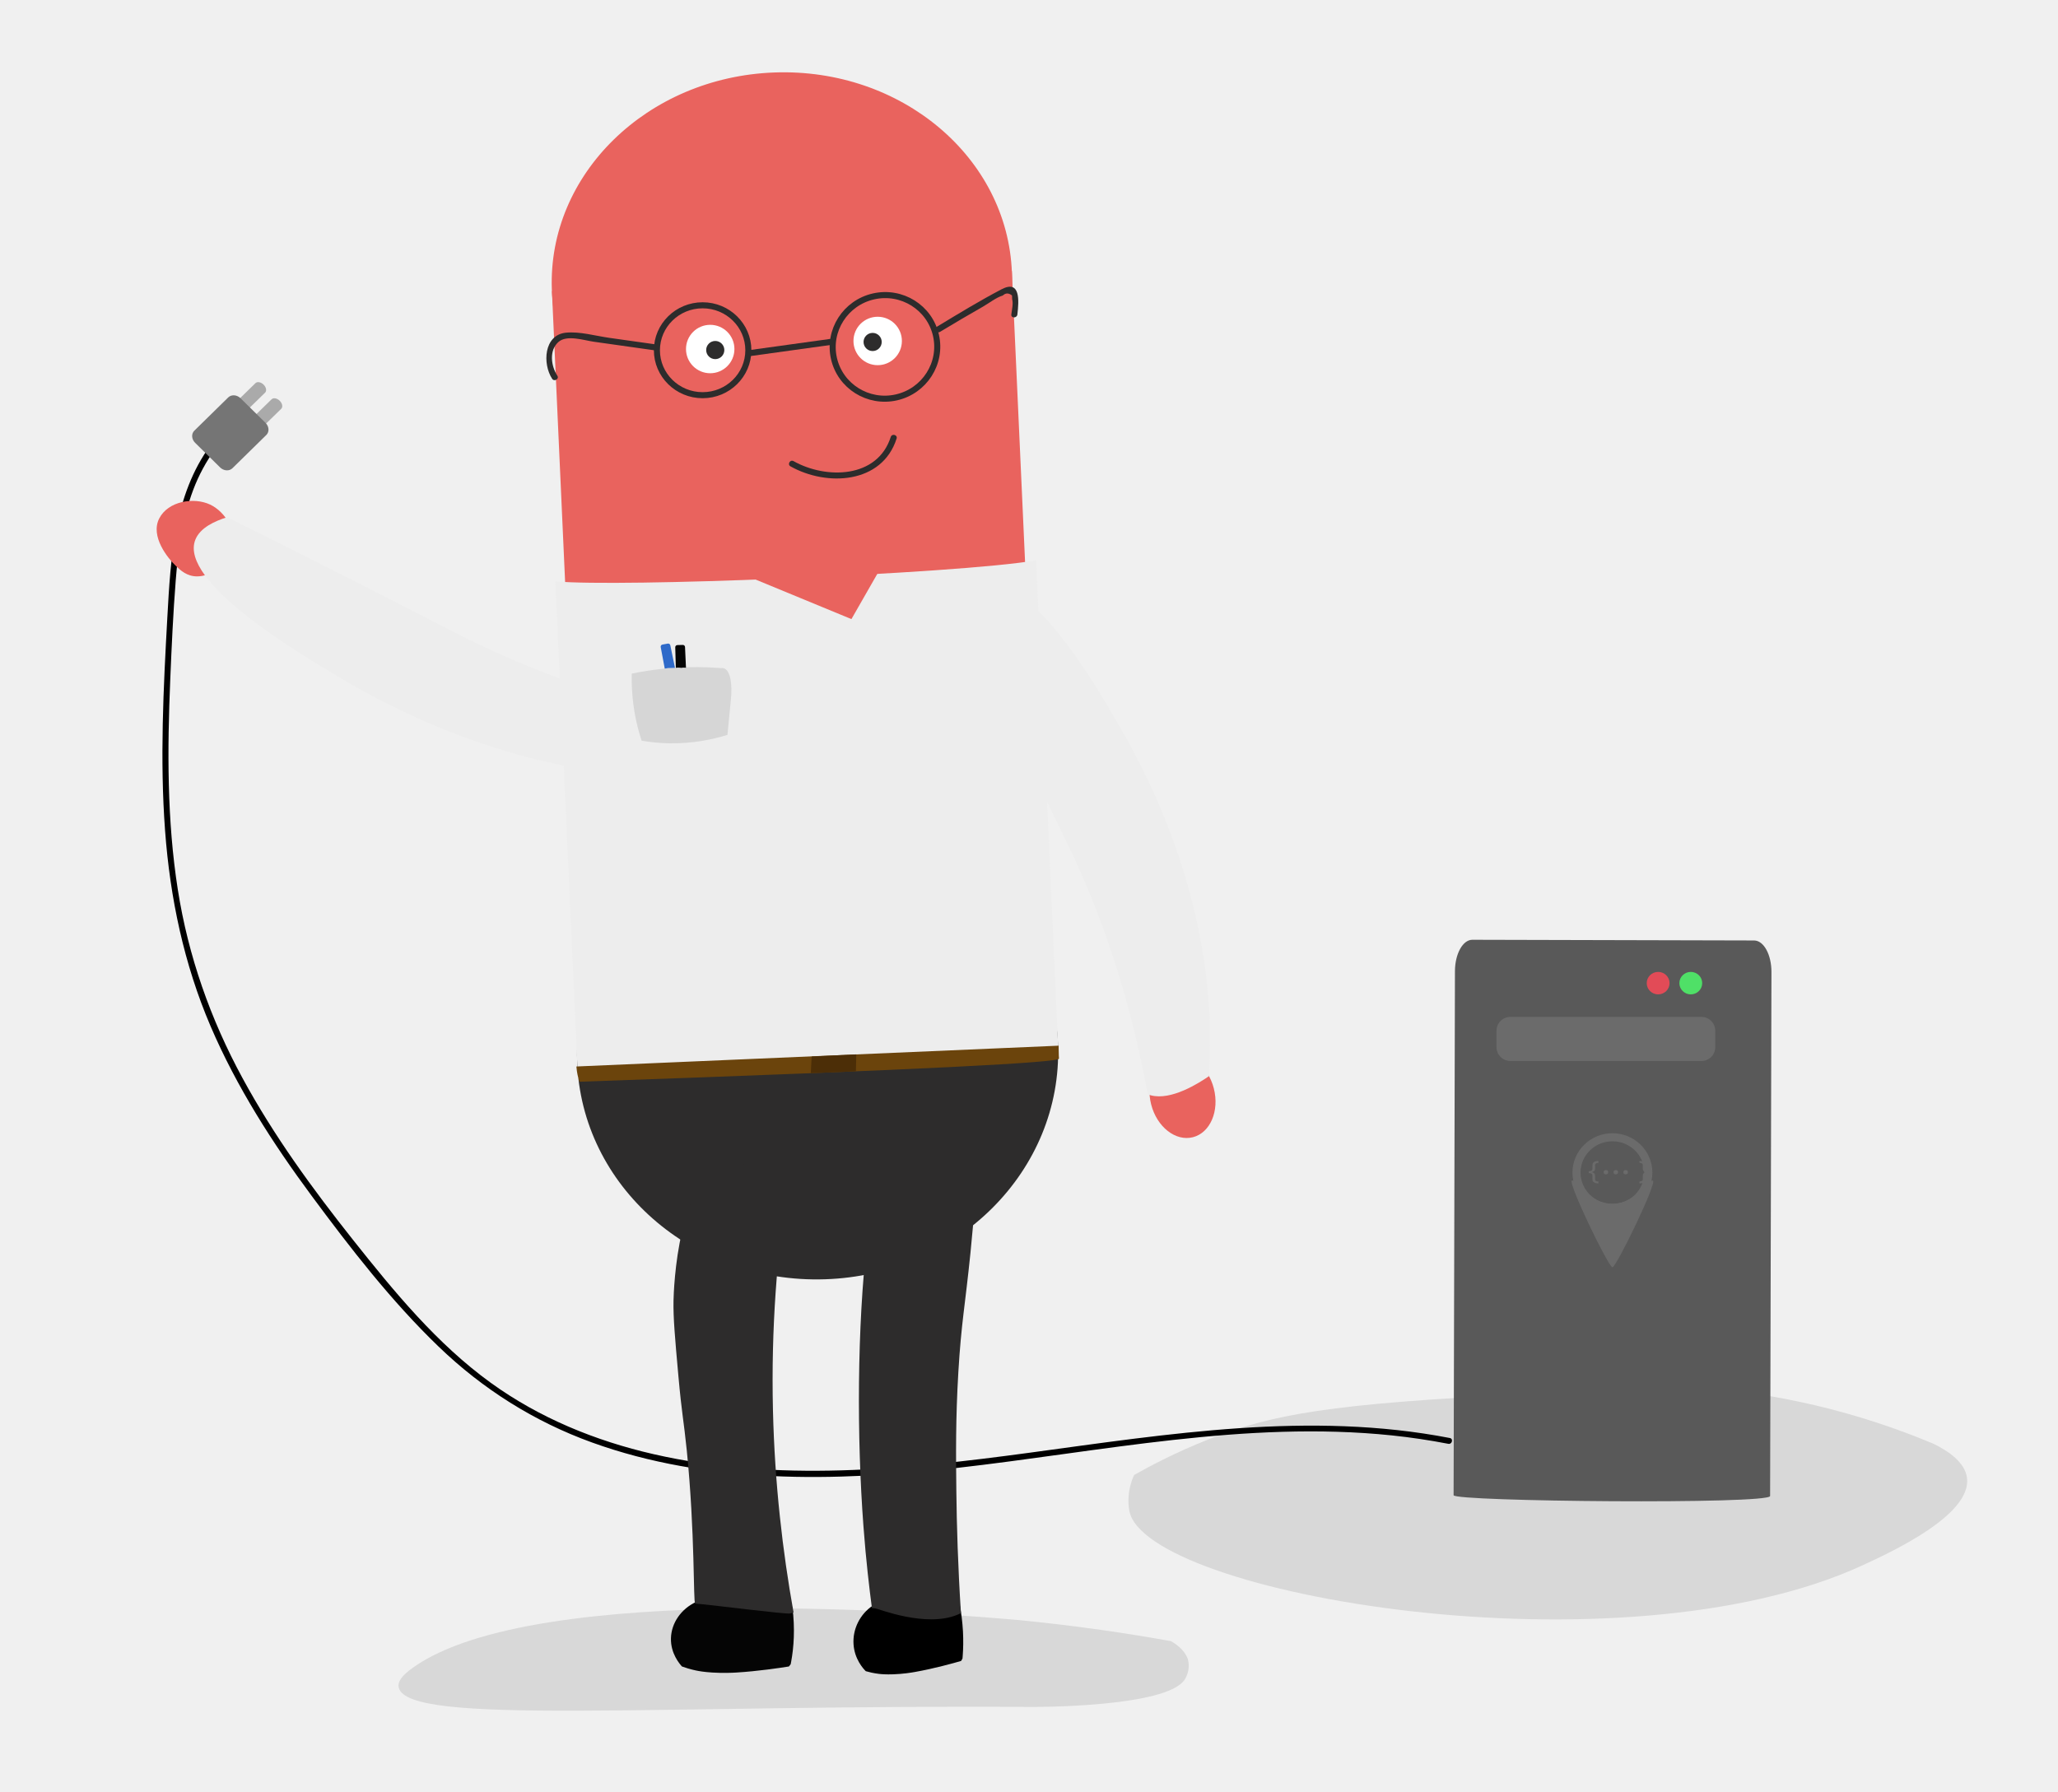
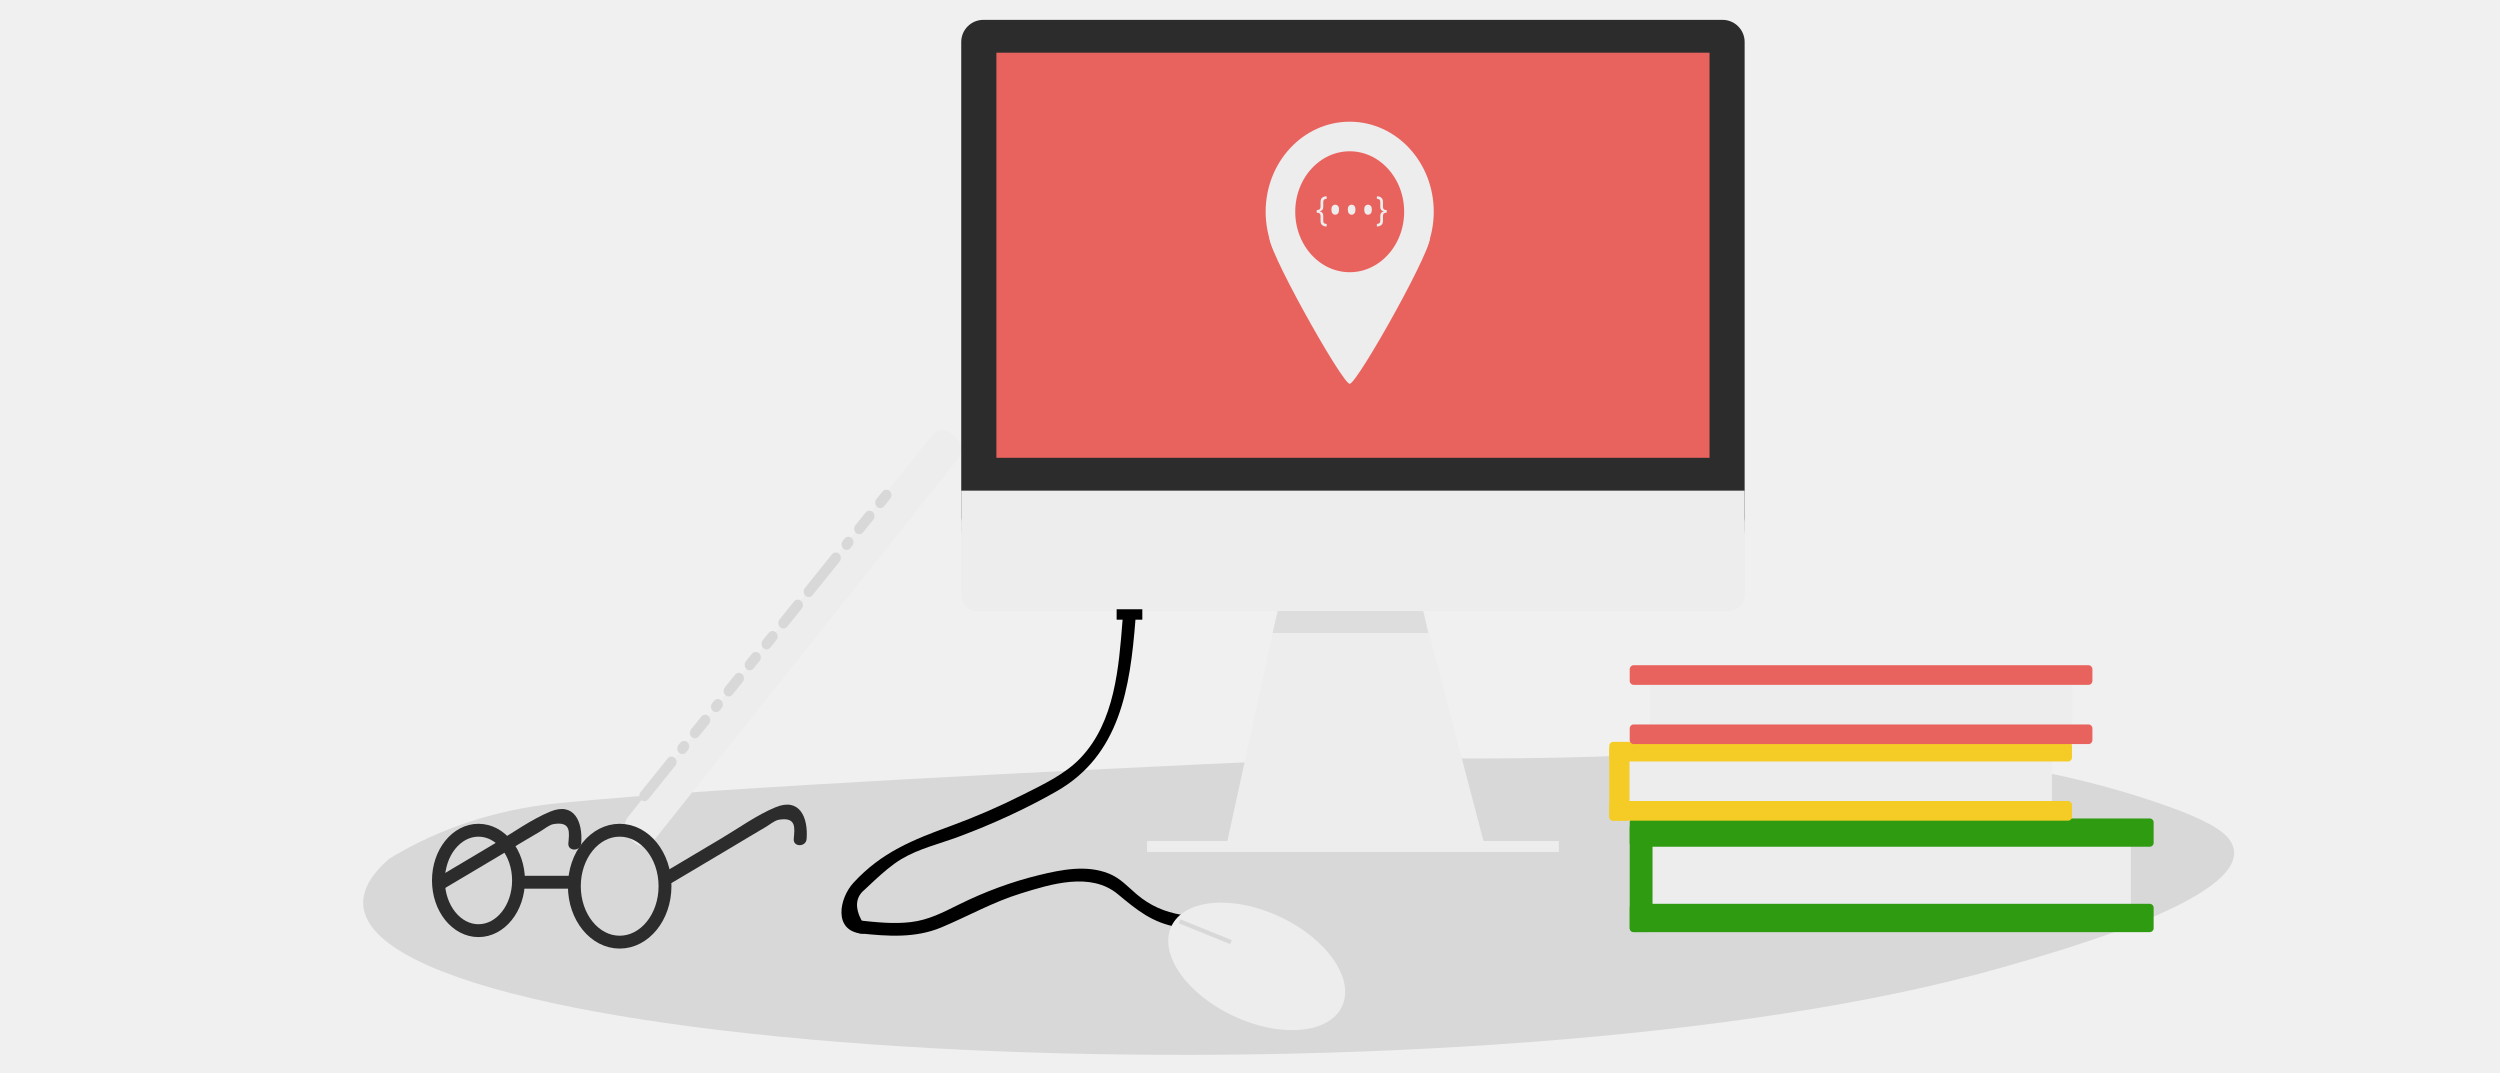
- <svg xmlns="http://www.w3.org/2000/svg" version="1.1" id="Layer_1" x="0px" y="0px" viewBox="0 0 1020 888" style="enable-background:new 0 0 1020 888;" xml:space="preserve">
+ <svg xmlns="http://www.w3.org/2000/svg" version="1.1" id="Layer_1" x="0px" y="0px" viewBox="0 0 583 250" style="enable-background:new 0 0 583 250;" xml:space="preserve">
  <style type="text/css">
- 	.st0{fill:#AAAAAA;}
- 	.st1{fill:#D8D8D8;}
- 	.st2{fill:#595959;}
- 	.st3{fill:#050505;}
- 	.st4{fill:#E9635E;}
- 	.st5{fill:#2D2C2C;}
- 	.st6{fill:none;stroke:#2D2C2C;stroke-width:3;stroke-miterlimit:10;}
- 	.st7{fill:#EDEDED;}
- 	.st8{fill:#5E5E5E;}
- 	.st9{fill:#D6D6D6;}
- 	.st10{fill:#2F6AC9;}
- 	.st11{fill:#EAEAEA;}
- 	.st12{fill:#6B6B6B;}
- 	.st13{fill:#757575;}
- 	.st14{fill:#4FE067;}
- 	.st15{fill:#E24B57;}
- 	.st16{fill:none;stroke:#6B6B6B;stroke-width:4;stroke-miterlimit:10;}
- 	.st17{font-family:'MyriadPro-Regular';}
- 	.st18{font-size:12.732px;}
- 	.st19{font-size:15.809px;}
- 	.st20{fill:#6B440C;}
- 	.st21{fill:#1B8212;}
- 	.st22{fill:#4C2E07;}
- 	.st23{fill:#FFFFFF;}
+ 	.st0{fill:#D8D8D8;}
+ 	.st1{fill:#2D2C2C;}
+ 	.st2{fill:#EDEDED;}
+ 	.st3{fill:#E9635E;}
+ 	.st4{fill:#DDDDDD;}
+ 	.st5{fill:none;stroke:#EDEDED;stroke-width:6.9;stroke-miterlimit:10;}
+ 	.st6{font-family:'ArialMT';}
+ 	.st7{font-size:8.081px;}
+ 	.st8{font-size:17.306px;}
+ 	.st9{fill:none;stroke:#D8D8D8;stroke-miterlimit:10;}
+ 	.st10{fill:none;stroke:#2D2C2C;stroke-width:3;stroke-miterlimit:10;}
+ 	.st11{fill:#2E9B10;}
+ 	.st12{fill:#F4CC25;}
</style>
-   <path class="st0" d="M130.65,190.65L130.65,190.65c-1.32-1.3-3.13-1.64-4.04-0.74l-9.94,9.7c-0.91,0.89-0.59,2.67,0.73,3.98h0  c1.32,1.3,3.13,1.64,4.04,0.74l9.94-9.7C132.29,193.73,131.96,191.95,130.65,190.65z" />
-   <path class="st0" d="M138.65,198.65L138.65,198.65c-1.32-1.3-3.13-1.64-4.04-0.74l-9.94,9.7c-0.91,0.89-0.59,2.67,0.73,3.98h0  c1.32,1.3,3.13,1.64,4.04,0.74l9.94-9.7C140.29,201.73,139.96,199.95,138.65,198.65z" />
-   <path class="st1" d="M923.52,775.68c-120.35,55.73-356.78,14.37-363.82-27c-1.7-10,2.46-17.63,2.46-17.63  c8.34-4.72,20.78-11.24,36.48-17.5C629.89,701.1,659.08,695.65,757,691c56.21-2.67,84.77-3.95,107-1  c40.48,5.37,72.79,16.6,94.34,25.63c7.41,3.64,15.59,9.21,16.56,16.96C977.2,750.82,937.99,768.98,923.52,775.68z" />
+   <path class="st0" d="M466.66,225.68c-119.13,33.99-379.48,22.76-381.95-14.64c-0.17-2.64,0.88-6.26,6.02-10.76  c3.35-2.05,9.25-5.35,17.25-8.14c10.39-3.61,19.08-4.53,22.98-4.92c37.61-3.75,129.5-8.04,139.73-8.52  c14.41-0.68,29.42-1.53,51.68-1.78c13.7-0.16,18.23,0.06,32.53-0.1c27.18-0.31,32.93-1.38,51.68-1.78  c35.55-0.76,67.04,1.97,97.04,12.32c12.99,4.48,16.64,7.39,17.28,10.65C523.2,209.55,481.9,221.33,466.66,225.68z" />
+   <path class="st1" d="M401.69,128.46H229.32c-2.85,0-5.16-2.31-5.16-5.16V9.79c0-2.85,2.31-5.16,5.16-5.16h172.37  c2.85,0,5.16,2.31,5.16,5.16v113.52C406.85,126.15,404.54,128.46,401.69,128.46z" />
+   <path class="st2" d="M403.14,142.51H227.87c-2.05,0-3.71-1.66-3.71-3.71v-16.84c0-2.05,1.66-3.71,3.71-3.71h175.27  c2.05,0,3.71,1.66,3.71,3.71v16.84C406.85,140.85,405.19,142.51,403.14,142.51z" />
+   <rect x="224.16" y="114.42" class="st2" width="182.69" height="24.26" />
+   <rect x="232.36" y="12.29" class="st3" width="166.3" height="94.47" />
+   <path class="st2" d="M345.95,196.13h-59.73c3.9-17.87,7.81-35.75,11.71-53.62l0,0c-0.46,0-0.51,0-0.51,0c0,0,15.79,0,34.44,0  c0,0,0.04,0,0.04,0C336.59,160.38,341.27,178.25,345.95,196.13z" />
+   <g>
+     <path class="st4" d="M333.07,147.61c-12.1,0-24.2,0-36.3,0c0.39-1.7,0.78-3.4,1.17-5.11c9.36,0,18.72,0,28.08,0   c1.96,0,3.92,0,5.88,0C332.29,144.21,332.68,145.91,333.07,147.61z" />
+   </g>
+   <rect x="267.49" y="196.13" class="st2" width="96.03" height="2.55" />
+   <path class="st2" d="M223.32,107.11l-70.9,88.96c-1.17,1.47-3.22,1.63-4.57,0.37l-1.06-0.98c-1.36-1.26-1.51-3.47-0.34-4.94  l70.9-88.96c1.17-1.47,3.22-1.63,4.57-0.37l1.06,0.98C224.34,103.44,224.49,105.65,223.32,107.11z" />
+   <ellipse class="st5" cx="314.75" cy="49.38" rx="16.15" ry="17.55" />
+   <path class="st2" d="M333.3,55.06c2.17,0.6-16.79,34.45-18.55,34.45s-20.71-33.85-18.55-34.45c1.84-0.51,6.97,8.68,17.66,9.19  c0.59,0.03,1.17,0.03,1.77,0C326.33,63.74,331.46,54.55,333.3,55.06z" />
+   <text transform="matrix(0.8924 0 0 1 306.8643 51.5415)" class="st2 st6 st7">{      }</text>
+   <text transform="matrix(0.8247 0 0 1 309.4658 49.8228)" class="st2 st6 st8">...</text>
+   <path class="st0" d="M207.58,116.31l-1.4,1.73c-0.43,0.53-1.18,0.59-1.67,0.13v0c-0.49-0.46-0.54-1.27-0.12-1.8l1.4-1.73  c0.43-0.53,1.18-0.59,1.67-0.13l0,0C207.96,114.97,208.01,115.77,207.58,116.31z" />
+   <path class="st0" d="M203.65,121.19l-2.38,2.95c-0.43,0.53-1.18,0.59-1.67,0.13l0,0c-0.49-0.46-0.54-1.27-0.12-1.8l2.38-2.95  c0.43-0.53,1.18-0.59,1.67-0.13v0C204.03,119.85,204.08,120.66,203.65,121.19z" />
+   <path class="st0" d="M198.74,127.29l-0.41,0.51c-0.43,0.53-1.18,0.59-1.67,0.13v0c-0.49-0.46-0.54-1.27-0.12-1.8l0.41-0.51  c0.43-0.53,1.18-0.59,1.67-0.13l0,0C199.12,125.95,199.17,126.76,198.74,127.29z" />
+   <path class="st0" d="M177.13,154.14l-1.4,1.73c-0.43,0.53-1.18,0.59-1.67,0.13l0,0c-0.49-0.46-0.54-1.27-0.12-1.8l1.4-1.73  c0.43-0.53,1.18-0.59,1.67-0.13l0,0C177.51,152.8,177.56,153.61,177.13,154.14z" />
+   <path class="st0" d="M173.2,159.02l-2.38,2.95c-0.43,0.53-1.18,0.59-1.67,0.13v0c-0.49-0.46-0.54-1.27-0.12-1.8l2.38-2.95  c0.43-0.53,1.18-0.59,1.67-0.13l0,0C173.58,157.68,173.63,158.49,173.2,159.02z" />
+   <path class="st0" d="M168.29,165.12l-0.41,0.51c-0.43,0.53-1.18,0.59-1.67,0.13l0,0c-0.49-0.46-0.54-1.27-0.12-1.8l0.41-0.51  c0.43-0.53,1.18-0.59,1.67-0.13l0,0C168.66,163.79,168.72,164.59,168.29,165.12z" />
+   <path class="st0" d="M195.8,130.95l-6.31,7.84c-0.43,0.53-1.18,0.59-1.67,0.13l0,0c-0.49-0.46-0.54-1.27-0.12-1.8l6.31-7.84  c0.43-0.53,1.18-0.59,1.67-0.13l0,0C196.17,129.61,196.22,130.42,195.8,130.95z" />
+   <path class="st0" d="M165.34,168.78l-2.38,2.95c-0.43,0.53-1.18,0.59-1.67,0.13l0,0c-0.49-0.46-0.54-1.27-0.12-1.8l2.38-2.95  c0.43-0.53,1.18-0.59,1.67-0.13h0C165.72,167.45,165.77,168.25,165.34,168.78z" />
+   <path class="st0" d="M160.43,174.89l-0.41,0.51c-0.43,0.53-1.18,0.59-1.67,0.13l0,0c-0.49-0.46-0.54-1.27-0.12-1.8l0.41-0.51  c0.43-0.53,1.18-0.59,1.67-0.13v0C160.8,173.55,160.86,174.35,160.43,174.89z" />
+   <path class="st0" d="M157.48,178.55l-6.31,7.84c-0.43,0.53-1.18,0.59-1.67,0.13l0,0c-0.49-0.46-0.54-1.27-0.12-1.8l6.31-7.84  c0.43-0.53,1.18-0.59,1.67-0.13l0,0C157.86,177.21,157.91,178.02,157.48,178.55z" />
+   <path class="st0" d="M186.95,141.94l-3.36,4.18c-0.43,0.53-1.18,0.59-1.67,0.13l0,0c-0.49-0.46-0.54-1.27-0.12-1.8l3.36-4.18  c0.43-0.53,1.18-0.59,1.67-0.13v0C187.33,140.6,187.38,141.4,186.95,141.94z" />
+   <path class="st0" d="M181.06,149.26l-1.4,1.73c-0.43,0.53-1.18,0.59-1.67,0.13l0,0c-0.49-0.46-0.54-1.27-0.12-1.8l1.4-1.73  c0.43-0.53,1.18-0.59,1.67-0.13l0,0C181.43,147.92,181.49,148.73,181.06,149.26z" />
  <g>
    <g>
-       <path d="M718.58,712.76c-69.25-13.41-139.55-2.01-208.52,7.32c-61.49,8.32-124.91,14.69-186.11,0.69    c-28.84-6.6-56.63-17.97-80.68-35.36c-26.73-19.33-47.93-45.19-68.29-70.85c-20.12-25.36-39.31-51.68-54.78-80.18    c-15.9-29.27-26.9-60.5-32.07-93.44c-5.4-34.39-5.21-69.39-3.75-104.07c0.69-16.37,1.42-32.78,2.71-49.12    c1.2-15.16,3.25-30.47,8.61-44.79c2.77-7.39,6.5-14.3,11.16-20.67c1.14-1.56-1.46-3.06-2.59-1.51    c-17.97,24.54-19.71,55.89-21.33,85.18c-1.95,35.21-3.74,70.57-1.12,105.8c2.48,33.37,9.36,66.11,22.57,96.94    c12.9,30.11,30.69,57.86,50.14,84.12c19.25,26,39.47,52.12,62.82,74.6c21.89,21.09,47.45,37.21,76.06,47.55    c57.33,20.72,120.55,19.43,180.3,12.69c71.65-8.08,143.65-23.7,216.06-16.2c9.4,0.97,18.75,2.38,28.03,4.17    C719.66,716.02,720.47,713.13,718.58,712.76L718.58,712.76z" />
+       <path d="M261.78,144.64c-0.87,10.97-1.77,23.67-9.79,32.11c-3.64,3.83-8.76,6.2-13.42,8.55c-5.44,2.75-11.04,5.18-16.77,7.28    c-8.87,3.24-16.22,6.14-22.79,13.3c-3.32,3.62-4.74,11.19,1.94,11.84c1.92,0.19,1.91-2.82,0-3c-1.65-3.11-1.43-5.52,0.67-7.24    c0.75-0.72,1.5-1.43,2.27-2.13c1.97-1.8,3.98-3.6,6.28-4.99c4.07-2.45,8.84-3.55,13.26-5.19c7.9-2.94,15.64-6.46,22.96-10.64    c14.81-8.44,17.14-24.16,18.39-39.89C264.93,142.71,261.93,142.72,261.78,144.64L261.78,144.64z" />
    </g>
  </g>
-   <path class="st2" d="M869.4,466.15l-139.64-0.35c-4.76-0.01-8.63,6.98-8.65,15.62l-0.67,259.96c0-0.09,0-0.36,0-0.27  c-0.01,3.18,156.86,4.63,156.87,0.39l0,0c0,0,0,0.11,0,0.27l0.67-259.96C878,473.18,874.16,466.17,869.4,466.15z" />
-   <path class="st1" d="M587.3,832.28c-8.48,14.21-76.2,13.78-76.2,13.78c-187.63-1.19-308.93,9.34-313.46-9.59  c-0.66-2.74,1.23-5.78,7.13-9.97c61.14-43.47,264.83-26.6,300.1-23.5c12.86,1.25,26.45,2.83,40.65,4.84  c12.28,1.73,23.91,3.63,34.87,5.61c2.14,1.23,6.59,4.13,8.26,8.7C588.66,822.14,590.44,827.03,587.3,832.28z" />
-   <path class="st3" d="M391,826c-4.5,0.72-15.4,2.36-26,3c-2.18,0.13-6.51,0.35-12,0c-4.1-0.26-6.51-0.69-8-1c-2.87-0.6-5.25-1.36-7-2  c-1.15-1.25-5.67-6.45-5.46-14.01c0.2-7.57,5.06-14.54,12.46-17.99c15.91,0.84,31.83,1.69,47.74,2.53  c1.36,10.85,0.7,19.92-0.62,27.12c-0.08,0.42-0.16,0.83-0.24,1.25C391.59,825.26,391.29,825.63,391,826z" />
-   <path d="M476.35,823.26c-3.95,1.14-13.53,3.82-22.92,5.47c-1.93,0.34-5.77,0.97-10.7,1.15c-3.67,0.13-5.86-0.07-7.22-0.23  c-2.61-0.32-4.8-0.85-6.41-1.32c-1.13-1.13-5.6-5.88-6.07-13.42c-0.47-7.56,3.27-14.95,9.57-19.1c14.26-0.68,28.52-1.36,42.77-2.04  c2.14,10.67,2.33,19.76,1.77,27.05c-0.03,0.42-0.07,0.84-0.11,1.26C476.81,822.47,476.58,822.87,476.35,823.26z" />
-   <path class="st4" d="M114.42,273.87c-2.85,6.91-10.2,11.76-16.62,11.82c-5.16,0.05-8.37-3.02-10.75-5.3  c-3.89-3.72-12.62-14.48-8.17-23.34c4.39-8.74,17.27-10.74,25.29-6.94C111.6,253.64,118.55,263.88,114.42,273.87z" />
-   <ellipse transform="matrix(0.9687 -0.248 0.248 0.9687 -116.4871 162.3702)" class="st4" cx="586.13" cy="543.47" rx="16.03" ry="20.85" />
-   <ellipse transform="matrix(0.9995 -0.0325 0.0325 0.9995 -16.7666 13.4577)" class="st5" cx="405.22" cy="522.03" rx="119.24" ry="112.08" />
-   <ellipse transform="matrix(0.9993 -0.0369 0.0369 0.9993 -4.8813 14.412)" class="st4" cx="387.53" cy="139.29" rx="114.09" ry="103.45" />
-   <g>
-     <polygon class="st4" points="519.18,523.82 291.22,533.82 273.55,144.29 501.51,134.29  " />
-   </g>
-   <ellipse class="st6" cx="348.24" cy="173.6" rx="22.66" ry="22.28" />
-   <ellipse transform="matrix(0.9755 -0.2202 0.2202 0.9755 -27.0944 100.7799)" class="st6" cx="438.59" cy="171.95" rx="25.92" ry="25.66" />
-   <line class="st6" x1="371.68" y1="175.01" x2="412.88" y2="169.3" />
-   <path class="st7" d="M524.7,524.22l-238.26,10.45l-11.18-246.51c16.27,1.47,63.1,0.62,111.51-1.37  c53.04-2.18,107.99-5.72,126.76-9.08C517.25,359.88,520.98,442.05,524.7,524.22z" />
-   <g>
-     <polygon class="st4" points="435.01,284.11 421.99,306.86 372.99,286.64  " />
-   </g>
-   <path class="st7" d="M337.86,385.8c0.11-0.2,0.23-0.4,0.34-0.6c-5.12,0-12.62-0.12-21.59-0.71c-19.46-1.28-78.38-6.93-149.03-49.09  c-20.05-11.97-78.9-47.09-70.78-67.85c2.36-6.03,9.77-9.32,15.74-11.17c21.87,10.82,55.05,27.4,96.54,48.74  c14.08,7.24,18.61,9.63,25.3,12.86c25.18,12.18,62.52,27.49,113.33,39.16c0.18,0.46,0.34,0.92,0.46,1.38  C350.82,368.26,341.87,380.72,337.86,385.8z" />
-   <path class="st7" d="M599.76,533.03c-0.22,0.11-0.43,0.22-0.65,0.33c0.3-5.09,0.63-12.55,0.53-21.48  c-0.2-19.37-2.68-78.04-43.1-148.93c-11.47-20.12-45.14-79.17-67.58-71.41c-6.52,2.25-10.44,9.58-12.75,15.48  c10.15,21.91,25.73,55.16,45.84,96.74c6.83,14.11,9.08,18.66,12.11,25.35c11.4,25.23,25.38,62.59,34.71,113.29  c0.47,0.19,0.95,0.35,1.43,0.48C580.43,545.64,594.14,536.94,599.76,533.03z" />
-   <path class="st5" d="M348.1,795.15c-0.4-0.03-3.55-0.26-3.57-0.43c0-0.02,0.03-0.03,0.06-0.04c-0.02,0.03-0.04,0.04-0.06,0.04  c-0.96-0.08-0.02-35.07-4.14-75.75c-1.56-15.36-2.49-18.22-4.18-37.16c-1.71-19.09-2.56-28.64-2.4-37.07  c0.09-4.49,1.79-65.64,29.1-67.93c4.86-0.41,13.57,0.74,27.31,11.85c-4.99,32.31-8.09,69.31-7.12,110.37  c0.87,36.45,4.8,70.06,10.2,100.15c-0.28,0.11-0.57,0.2-0.87,0.3c0,0-0.45,0.14-0.91,0.26C389.81,800.19,351.96,795.46,348.1,795.15  z" />
-   <path class="st5" d="M433.77,797.2c-0.25-0.02-0.81-0.08-0.81-0.08c-0.27-0.03-0.54-0.05-0.81-0.08c-1.25-9.4-2.92-23.38-4.19-40.37  c-6.64-88.4,0.41-217.46,33.75-223.5c4.97-0.9,12.74,0.53,24.15,12.68c-0.94,31.89-3.09,57.59-4.87,75.13  c-2.67,26.28-4.55,34.64-6,59c-1.39,23.34-1.19,41.4-1,59c0.18,16.93,0.79,37.35,2.28,60.56c-0.13,0.07-0.26,0.14-0.4,0.21  c-0.14,0.07-0.27,0.14-0.41,0.2c-0.34,0.16-0.64,0.28-0.85,0.37C458.87,806.91,435.4,797.36,433.77,797.2z" />
-   <path class="st7" d="M198.69,340.17" />
+   <rect x="260.4" y="142.08" width="5.99" height="2.43" />
  <g>
    <g>
-       <path class="st5" d="M441.48,216.58c-6.58,20.62-32.04,21.04-48.19,11.98c-1.69-0.95-3.2,1.64-1.51,2.59    c17.98,10.09,45.41,8.74,52.6-13.77C444.96,215.53,442.07,214.74,441.48,216.58L441.48,216.58z" />
+       <path d="M200.51,217.66c6.45,0.68,12.92,1.17,19.04-1.4c6.22-2.61,11.97-5.89,18.48-7.9c7.07-2.19,16.31-5.1,22.66,0.17    c4.5,3.74,8.06,6.69,14.06,7.7c1.89,0.32,2.7-2.57,0.8-2.89c-3.93-0.66-7.37-2.15-10.44-4.76c-2.17-1.84-3.84-3.79-6.55-4.87    c-5.15-2.07-10.97-0.92-16.17,0.34c-6.51,1.58-12.81,3.93-18.8,6.9c-3.68,1.82-7.03,3.59-11.17,4.08    c-3.97,0.48-7.94,0.05-11.9-0.37C198.59,214.46,198.61,217.46,200.51,217.66L200.51,217.66z" />
    </g>
  </g>
-   <path class="st5" d="M316.26,651.83" />
-   <path class="st8" d="M352.76,794.36c-1.07-0.1-2.15-0.2-3.22-0.3" />
-   <path class="st5" d="M400.49,781.08" />
-   <path class="st9" d="M362.21,347.14c-0.28,2.85-0.56,5.7-0.83,8.55c-0.28,2.85-0.56,5.7-0.83,8.55c-7.4,2.3-17.26,4.38-28.86,4.18  c-5.02-0.09-9.61-0.59-13.69-1.29c-1.86-5.67-3.63-12.79-4.44-21.13c-0.43-4.39-0.53-8.45-0.44-12.12c1.96-0.41,4.52-0.89,7.52-1.36  c4.18-0.65,9.47-1.31,15.54-1.64c5.69-0.31,12.84-0.39,21.11,0.26c0.64-0.09,1.17-0.02,1.61,0.15  C361.93,332.45,363.1,338.86,362.21,347.14z" />
-   <path class="st10" d="M329.94,331.32c0.67-0.16,1.4-0.23,2.17-0.21c0.35-0.04,0.73-0.03,1.1-0.03c0.41-0.05,0.84-0.07,1.29-0.05  c0.01,0,0.02,0,0.04,0l-2.31-11.17c-0.11-0.58-0.68-0.97-1.27-0.86l-2.63,0.48c-0.59,0.11-0.98,0.67-0.87,1.25l2.01,10.67  C329.63,331.36,329.78,331.33,329.94,331.32z" />
-   <path class="st3" d="M337.07,330.95c0.02,0,0.04,0.01,0.06,0.01c0.02,0,0.03,0,0.05,0c0.05,0,0.09,0.02,0.14,0.03  c0.08,0.01,0.16,0.03,0.24,0.04c0.71-0.12,1.47-0.16,2.3-0.08c0.05,0,0.09,0.01,0.13,0.02l-0.47-10.27  c-0.02-0.59-0.52-1.06-1.12-1.04l-2.67,0.07c-0.6,0.02-1.08,0.51-1.06,1.1l0.29,10.17C335.61,330.91,336.31,330.88,337.07,330.95z" />
-   <path class="st10" d="M326.35,331.42L326.35,331.42z" />
-   <path class="st11" d="M143.87,785.86" />
-   <path class="st2" d="M893.83,715.68" />
-   <path class="st12" d="M843.26,525.89h-94.68c-3.8,0-6.87-3.08-6.87-6.87v-8.13c0-3.8,3.08-6.87,6.87-6.87h94.68  c3.8,0,6.87,3.08,6.87,6.87v8.13C850.14,522.81,847.06,525.89,843.26,525.89z" />
-   <path class="st13" d="M109.08,231.67l-12.37-12.19c-1.8-1.77-1.98-4.47-0.4-6.01l16.8-16.48c1.58-1.55,4.32-1.36,6.12,0.41  l12.37,12.19c1.8,1.77,1.98,4.47,0.4,6.01l-16.8,16.48C113.62,233.63,110.88,233.45,109.08,231.67z" />
-   <ellipse class="st14" cx="838" cy="487.3" rx="5.66" ry="5.57" />
-   <ellipse class="st15" cx="821.82" cy="487.3" rx="5.66" ry="5.57" />
-   <path class="st2" d="M804.82,752.28" />
+   <ellipse transform="matrix(0.4249 -0.9053 0.9053 0.4249 -35.4704 394.8932)" class="st2" cx="293.04" cy="225.36" rx="12.78" ry="21.98" />
+   <line class="st9" x1="275.07" y1="214.85" x2="287.05" y2="219.7" />
+   <ellipse class="st10" cx="111.58" cy="205.32" rx="9.34" ry="11.71" />
+   <ellipse class="st10" cx="144.51" cy="206.66" rx="10.57" ry="13.05" />
  <g>
    <g>
-       <path class="st5" d="M325.47,170.77c-7.84-1.11-15.68-2.21-23.51-3.32c-6.79-0.96-14.61-3.24-21.49-2.55    c-10.98,1.1-11.64,15.48-6.82,22.84c1.05,1.61,3.65,0.11,2.59-1.51c-3.08-4.7-4.23-12.44,0.5-16.7    c4.16-3.75,12.75-0.82,17.55-0.15c10.12,1.43,20.25,2.86,30.37,4.29C326.56,173.93,327.37,171.04,325.47,170.77L325.47,170.77z" />
+       <path class="st1" d="M103.44,207.3c5.11-3.04,10.21-6.07,15.32-9.11c2.42-1.44,4.82-2.91,7.26-4.32c0.84-0.49,2.05-1.51,3.02-1.68    c4.25-0.73,3.7,2.02,3.5,4.49c-0.15,1.92,2.85,1.91,3,0c0.4-5.05-1.63-9.73-7.24-7.41c-4.43,1.84-8.55,4.84-12.67,7.28    c-4.57,2.72-9.14,5.43-13.71,8.15C100.27,205.7,101.78,208.29,103.44,207.3L103.44,207.3z" />
    </g>
  </g>
  <g>
    <g>
-       <path class="st5" d="M465.9,164.49c7.03-4.25,14.1-8.42,21.24-12.48c3.11-1.78,6.52-4.51,9.91-5.57c1.38-1.29,2.89-1.29,4.53,0.01    c0.03,0.63,0.05,1.26,0.08,1.89c0.61,2.11-0.17,5.4-0.42,7.55c-0.22,1.91,2.78,1.9,3,0c0.76-6.63,1.68-17.5-7.87-12.49    c-10.89,5.71-21.46,12.16-31.98,18.52C462.74,162.9,464.24,165.49,465.9,164.49L465.9,164.49z" />
+       <path class="st1" d="M156,206.28c5.11-3.04,10.21-6.07,15.32-9.11c2.42-1.44,4.82-2.91,7.26-4.32c0.84-0.49,2.05-1.51,3.02-1.68    c4.25-0.73,3.7,2.02,3.5,4.49c-0.15,1.92,2.85,1.91,3,0c0.4-5.05-1.63-9.73-7.24-7.41c-4.43,1.84-8.55,4.84-12.67,7.28    c-4.57,2.72-9.14,5.43-13.71,8.15C152.83,204.67,154.34,207.27,156,206.28L156,206.28z" />
    </g>
  </g>
-   <ellipse class="st16" cx="799.16" cy="581.2" rx="17.8" ry="17.51" />
-   <path class="st12" d="M819.2,585.17c2.34,0.75-18.14,42.97-20.04,42.97c-1.9,0-22.38-42.23-20.04-42.97  c1.99-0.64,7.53,10.83,19.09,11.46c0.64,0.03,1.27,0.03,1.91,0C811.67,596.01,817.21,584.54,819.2,585.17z" />
-   <text transform="matrix(1.1712 0 0 1 787.0225 584.5371)" class="st12 st17 st18">{     }</text>
-   <text transform="matrix(1.1539 0 0 1 793.4971 581.8584)" class="st12 st17 st19">...</text>
-   <path class="st5" d="M291.25,779.39" />
-   <path class="st20" d="M524.71,518.3c-79.68,3.44-159.35,6.87-239.03,10.31c0.01,0.12,0.02,0.24,0.03,0.36  c0.21,2.5,0.71,4.9,1.43,7.2c175.18-6.09,237.74-9.57,237.72-11.47c0-0.09-0.16-2.17-0.16-5.09  C524.7,519.07,524.7,518.61,524.71,518.3z" />
-   <line class="st21" x1="286.96" y1="535.84" x2="286.96" y2="535.84" />
-   <path class="st21" d="M523.23,524.7" />
-   <path class="st21" d="M523.23,524.7" />
-   <path class="st22" d="M424.2,531.68c-7.45,0.17-14.91,0.35-22.36,0.52" />
-   <path class="st22" d="M424.22,531.01c0,0.22-0.01,0.44-0.01,0.66" />
-   <path class="st22" d="M401.85,531.93c0.14-2.76,0.29-5.51,0.43-8.27c7.37-0.35,14.74-0.7,22.11-1.05c-0.06,2.8-0.12,5.6-0.18,8.4" />
-   <path class="st22" d="M401.84,532.11c0-0.06,0.01-0.12,0.01-0.18" />
-   <path class="st22" d="M401.84,532.2c0-0.03,0-0.06,0.01-0.1" />
-   <path class="st8" d="M343,805" />
-   <path class="st8" d="M449,803" />
-   <circle class="st23" cx="352" cy="173" r="12" />
-   <circle class="st23" cx="435" cy="169" r="12" />
-   <circle class="st5" cx="354.5" cy="173.5" r="4.5" />
-   <circle class="st5" cx="432.5" cy="169.5" r="4.5" />
+   <g>
+     <g>
+       <path class="st1" d="M121.11,207.24c4.14,0,8.29,0,12.43,0c1.93,0,1.93-3,0-3c-4.14,0-8.29,0-12.43,0    C119.18,204.24,119.18,207.24,121.11,207.24L121.11,207.24z" />
+     </g>
+   </g>
+   <rect x="385.36" y="195.65" class="st2" width="111.56" height="18.1" />
+   <path class="st11" d="M501.32,217.37H380.96c-0.5,0-0.91-0.41-0.91-0.91v-4.78c0-0.5,0.41-0.91,0.91-0.91h120.36  c0.5,0,0.91,0.41,0.91,0.91v4.78C502.23,216.96,501.82,217.37,501.32,217.37z" />
+   <path class="st11" d="M501.32,197.46H380.96c-0.5,0-0.91-0.41-0.91-0.91v-4.78c0-0.5,0.41-0.91,0.91-0.91h120.36  c0.5,0,0.91,0.41,0.91,0.91v4.78C502.23,197.05,501.82,197.46,501.32,197.46z" />
+   <path class="st11" d="M385.36,192.94v23.51c0,0.5-0.41,0.91-0.91,0.91h-3.49c-0.5,0-0.91-0.41-0.91-0.91v-23.51  c0-0.5,0.41-0.91,0.91-0.91h3.49C384.95,192.03,385.36,192.44,385.36,192.94z" />
+   <rect x="379.98" y="176.32" class="st2" width="98.52" height="12.55" />
+   <path class="st12" d="M482.28,191.38H376.2c-0.5,0-0.91-0.41-0.91-0.91v-2.76c0-0.5,0.41-0.91,0.91-0.91h106.08  c0.5,0,0.91,0.41,0.91,0.91v2.76C483.19,190.98,482.78,191.38,482.28,191.38z" />
+   <path class="st12" d="M482.28,177.58H376.2c-0.5,0-0.91-0.41-0.91-0.91v-2.76c0-0.5,0.41-0.91,0.91-0.91h106.08  c0.5,0,0.91,0.41,0.91,0.91v2.76C483.19,177.17,482.78,177.58,482.28,177.58z" />
+   <path class="st12" d="M379.98,174.72v15.75c0,0.5-0.41,0.91-0.91,0.91h-2.87c-0.5,0-0.91-0.41-0.91-0.91v-15.75  c0-0.5,0.41-0.91,0.91-0.91h2.87C379.57,173.81,379.98,174.22,379.98,174.72z" />
+   <rect x="384.74" y="158.46" class="st2" width="98.52" height="12.55" />
+   <path class="st3" d="M487.04,173.52H380.96c-0.5,0-0.91-0.41-0.91-0.91v-2.76c0-0.5,0.41-0.91,0.91-0.91h106.08  c0.5,0,0.91,0.41,0.91,0.91v2.76C487.95,173.11,487.54,173.52,487.04,173.52z" />
+   <path class="st3" d="M487.04,159.71H380.96c-0.5,0-0.91-0.41-0.91-0.91v-2.76c0-0.5,0.41-0.91,0.91-0.91h106.08  c0.5,0,0.91,0.41,0.91,0.91v2.76C487.95,159.3,487.54,159.71,487.04,159.71z" />
</svg>
